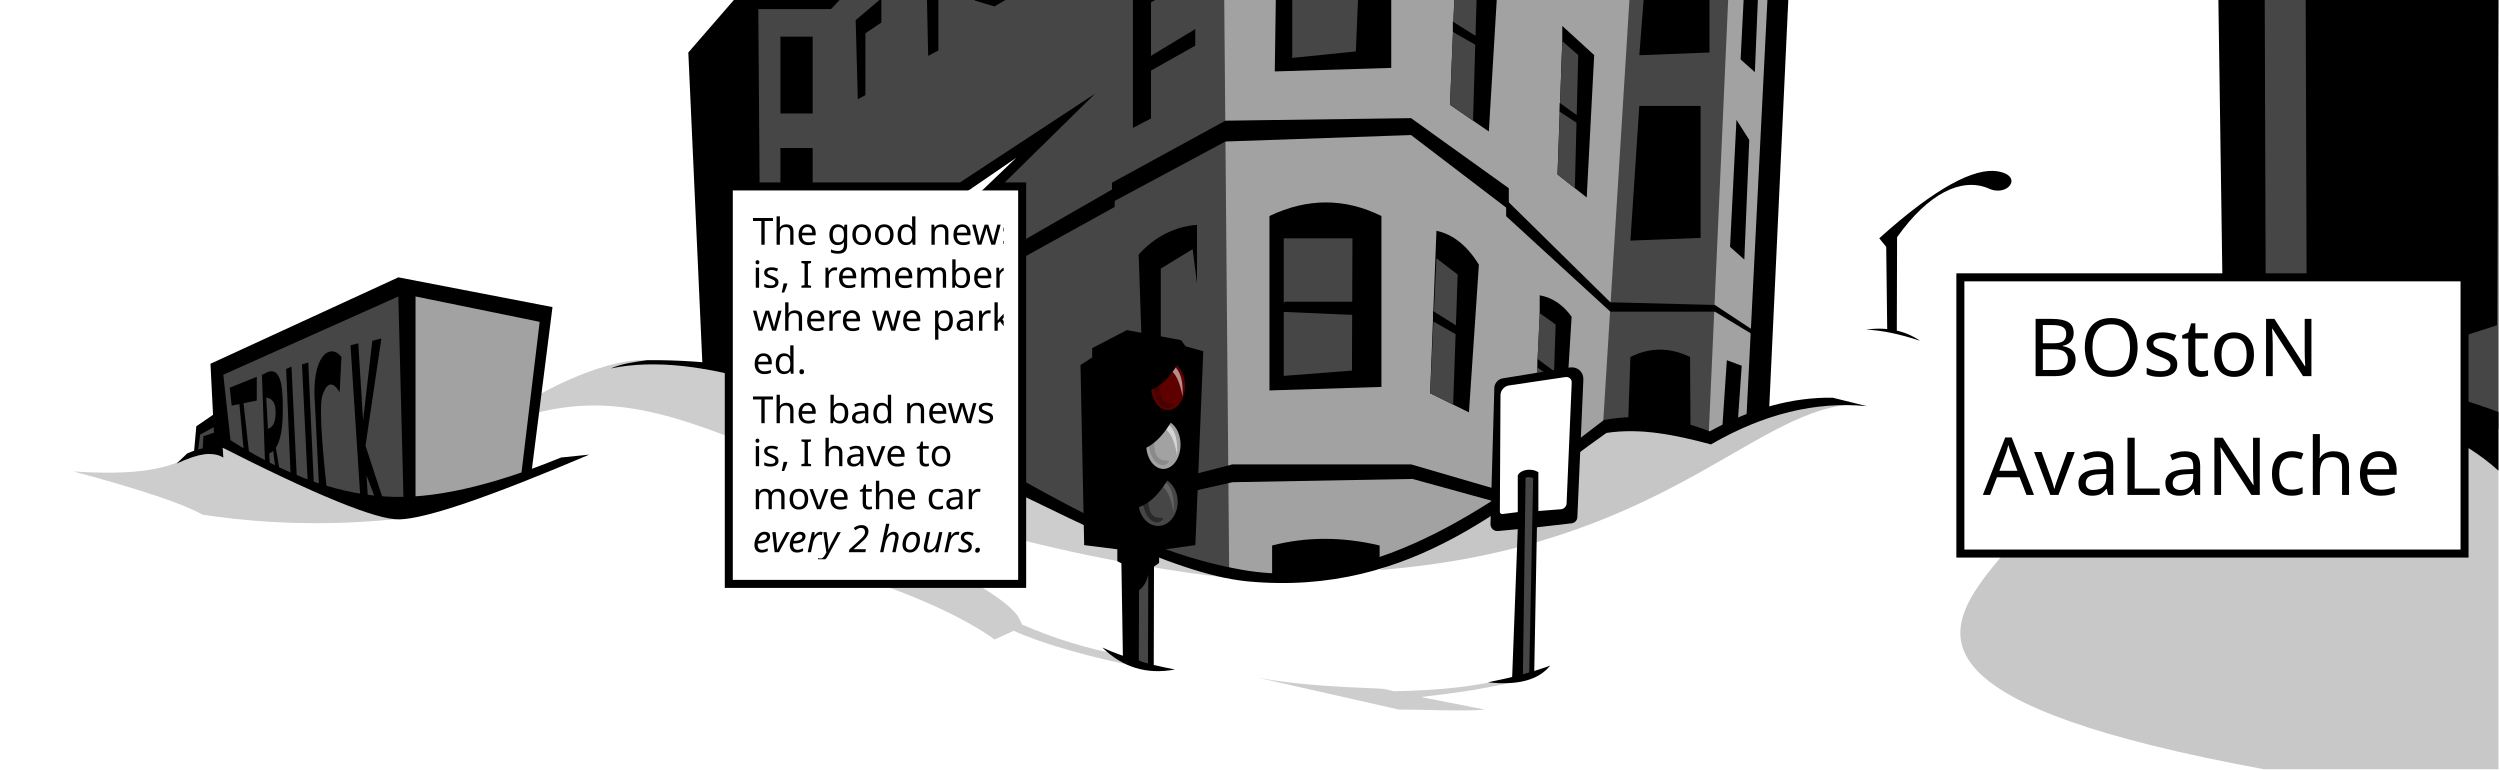
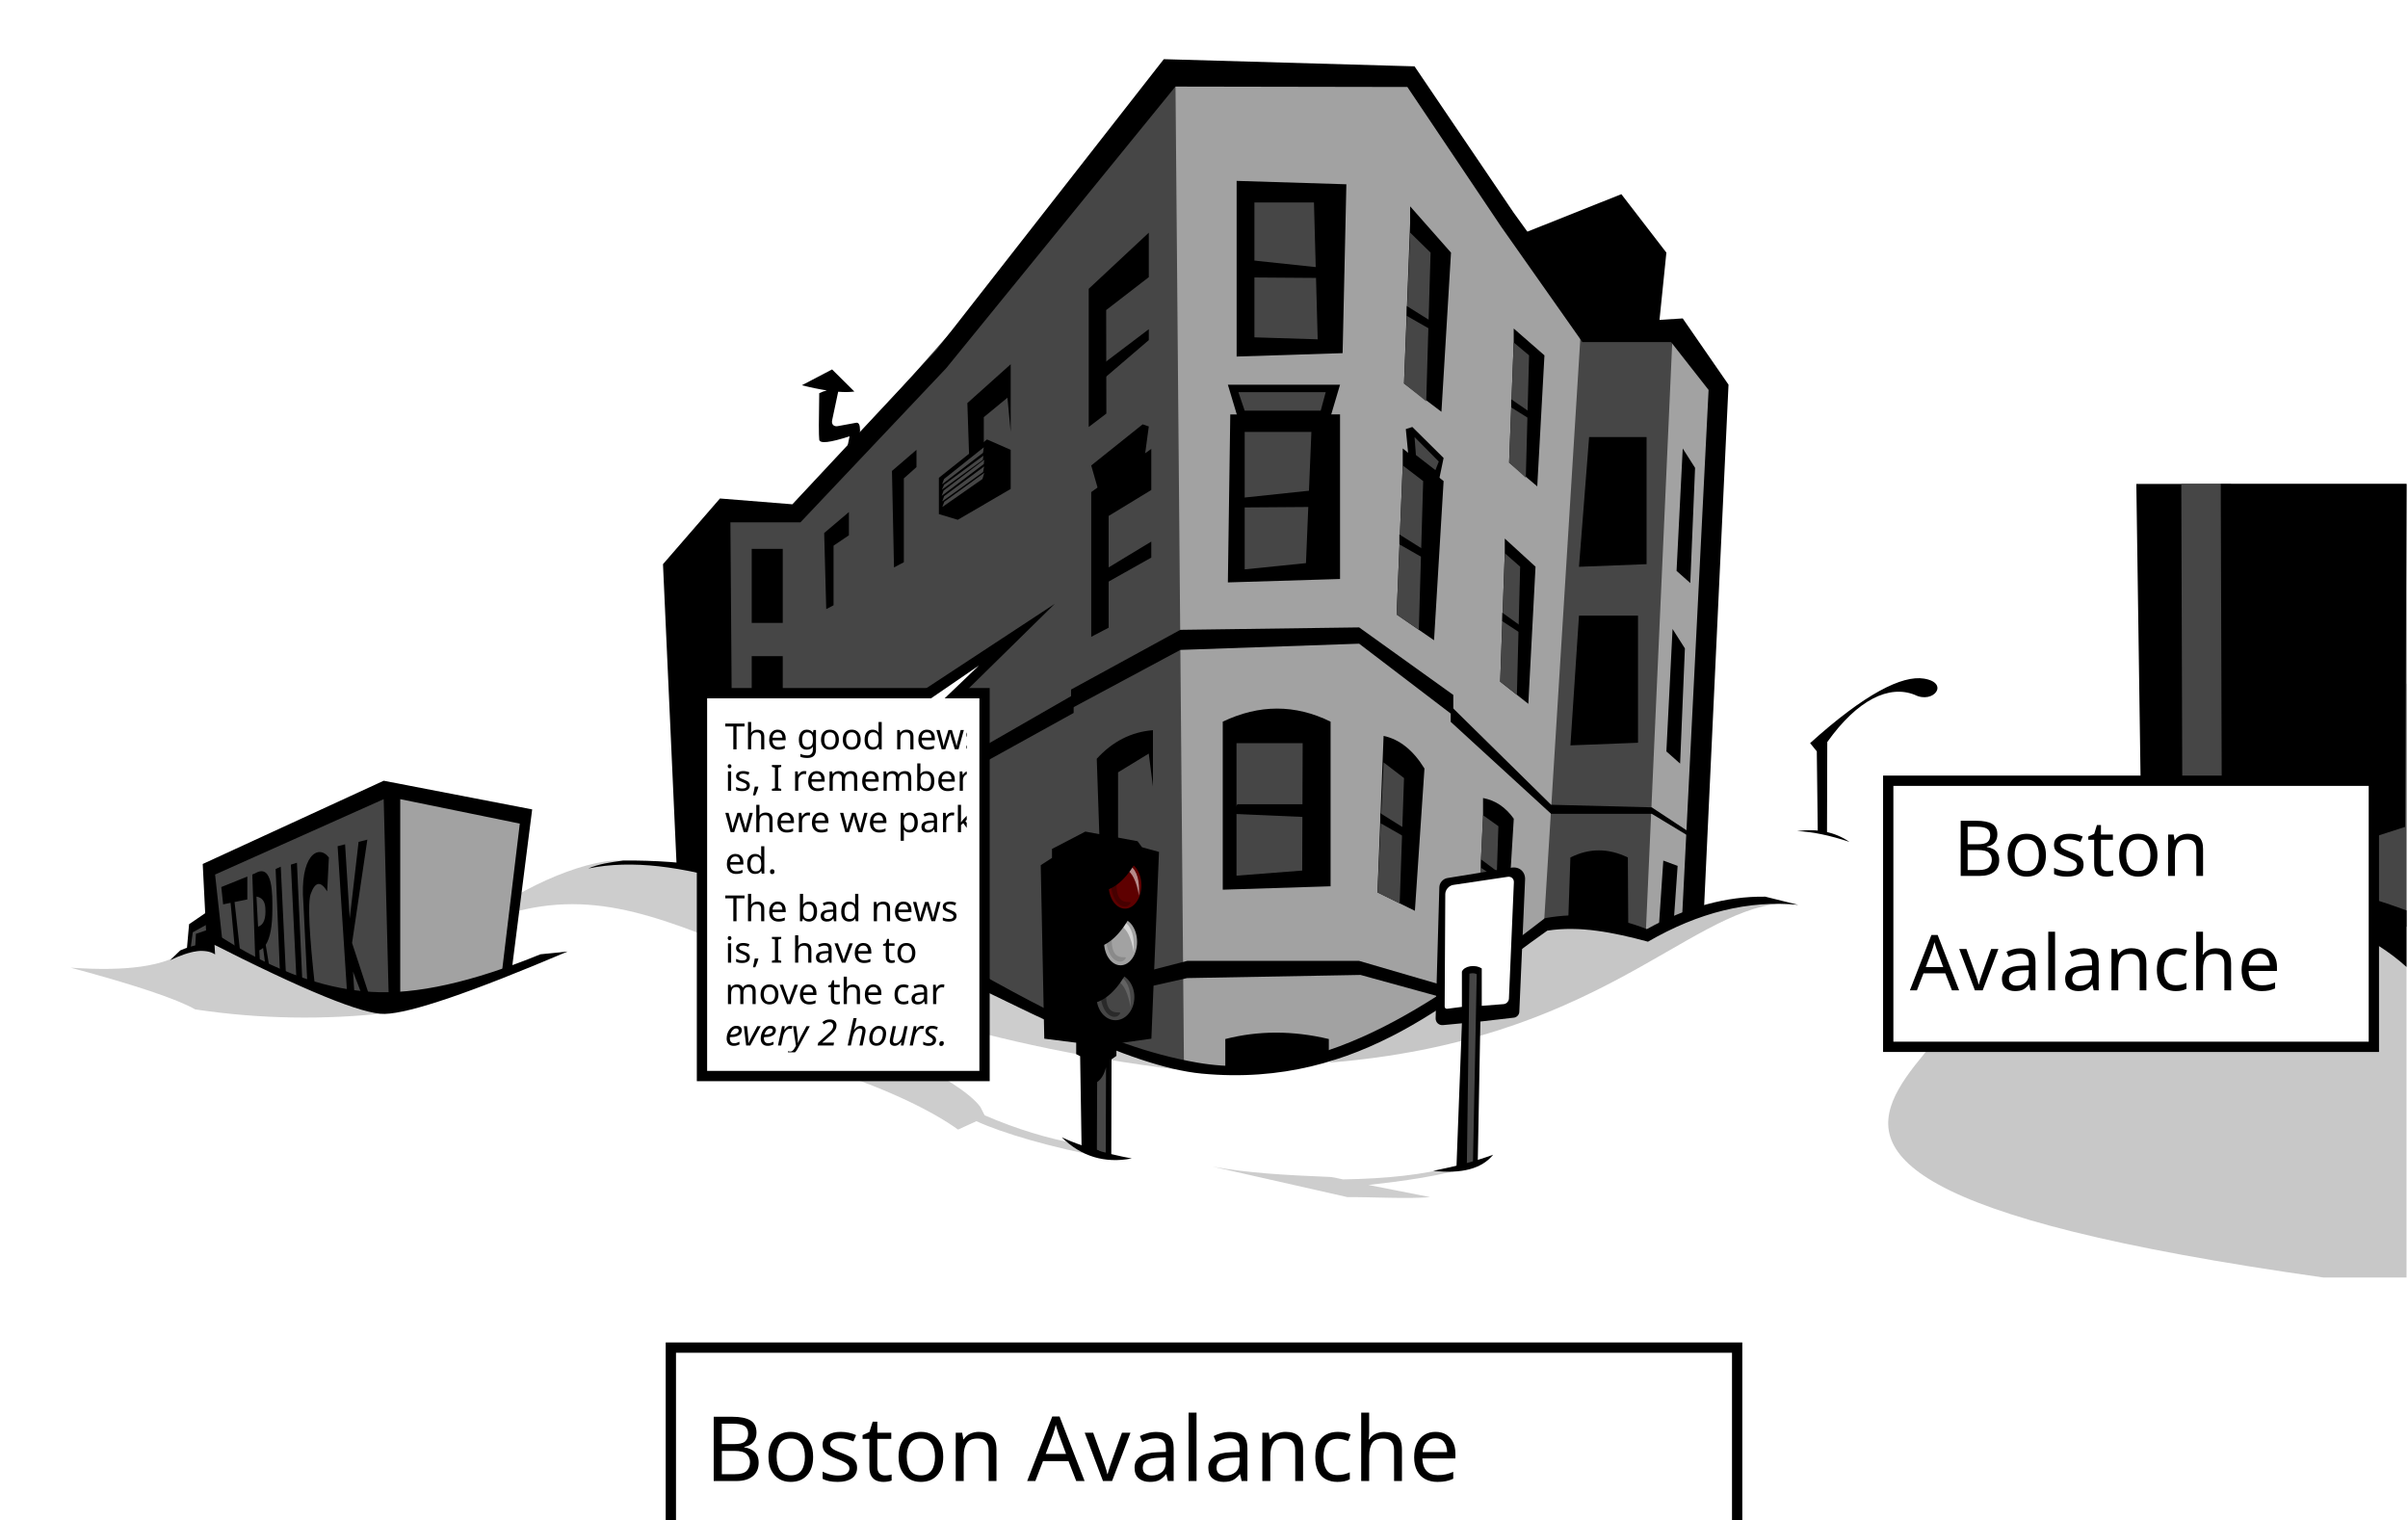
- <svg xmlns="http://www.w3.org/2000/svg" style="isolation:isolate" viewBox="0 199.629 936 288" width="936pt" height="288pt">
+ <svg xmlns="http://www.w3.org/2000/svg" viewBox="0 0 936 590.629">
  <defs>
-     <clipPath id="_clipPath_sOsdyffXplhE5Dqd3MpNlhDlNbhff8yx">
-       <rect x="0" y="199.629" width="936" height="288" />
-     </clipPath>
-   </defs>
-   <g clip-path="url(#_clipPath_sOsdyffXplhE5Dqd3MpNlhDlNbhff8yx)">
-     <clipPath id="_clipPath_Q1CnNmHDoM7qjzz5T63nXueujey9Lrgm">
-       <rect x="0" y="199.629" width="936" height="288" transform="matrix(1,0,0,1,0,0)" fill="rgb(255,255,255)" />
-     </clipPath>
-     <g clip-path="url(#_clipPath_Q1CnNmHDoM7qjzz5T63nXueujey9Lrgm)">
+     <g id="ikon">
      <g>
        <path d=" M 307.999 199.032 L 281.92 201.54 L 461.195 414.613 Q 478.577 416.325 485.814 415.978 C 519.67 413.163 543.963 403.659 601.434 359.24 L 640.58 362.14 L 658.879 355.872 L 665.687 151.56 L 650.129 130.197 L 619.619 130.197 L 586.601 87.037 L 549.843 31.651 L 456.89 30.639 L 307.999 199.032 Z " fill="rgb(162,162,162)" />
        <path d=" M 614.37 130.197 L 650.129 130.197 L 639.752 362.14 L 600.141 359.24 L 614.37 130.197 Z " fill="rgb(70,70,70)" />
        <path d=" M 610.422 333.294 L 609.567 358.193 L 632.917 360.69 L 632.756 333.294 C 625.153 329.601 617.718 329.611 610.422 333.294 Z " fill="rgb(0,0,0)" />
        <g opacity="0.54">
          <path d=" M 459.373 415.978 C 287.758 394.964 258.618 328.058 184.375 359.888 C 198.114 346.764 226.419 334.065 240.772 334.495 C 305.772 333.628 376.888 381.634 459.373 415.978 Z " fill="rgb(162,162,162)" />
        </g>
        <g opacity="0.54">
          <path d=" M 151.425 393.642 Q 113.375 397.961 75.875 392.336 C 68.651 388.25 52.536 382.857 27.5 376.126 C 50.375 377.711 63.166 375.219 70.651 370.638 L 81.975 369.232 L 81.975 364.898 C 107.322 379.317 130.482 388.908 151.425 393.642 Z " fill="rgb(162,162,162)" />
        </g>
        <g opacity="0.61">
          <path d=" M 601.434 359.888 L 640.58 363.343 C 659.751 353.734 681.886 349.261 692.224 351.1 C 654.93 354.686 620.529 404.805 516.525 413.032 C 535.994 404.245 564.307 386.54 601.434 359.888 Z " fill="rgb(162,162,162)" />
        </g>
        <path d=" M 744.113 352.58 C 844.818 395.794 574.15 450.052 903.123 496.554 L 935.425 496.554 L 935.425 265.703 L 860.804 341.498 Q 785.61 330.901 744.113 352.58 Z " fill="rgb(200,200,200)" />
        <path d=" M 307.999 199.032 L 281.92 201.54 L 281.92 338.554 L 265.558 337.673 C 326.777 345.929 397.061 396.033 460.209 414.613 L 456.89 29.894 L 307.999 199.032 Z " fill="rgb(70,70,70)" />
        <path d=" M 654.924 357.23 L 662.232 355.872 L 671.883 149.511 L 654.084 123.762 L 619.619 125.956 L 588.329 82.608 L 549.843 25.789 L 452.373 23 L 363.972 136.07 L 307.999 196.011 L 279.849 193.755 L 257.705 219.284 L 263.06 337.673 L 267.904 337.673 L 284.906 338.141 L 283.906 203.029 L 311.132 203.029 L 367.782 143.124 L 456.89 33.651 L 547.049 33.807 L 583.56 88.18 L 615.085 132.971 L 649.553 132.971 L 664.136 151.56 L 653.805 357.23 L 654.924 357.23 Z " fill="rgb(0,0,0)" />
        <path d=" M 710.164 324.248 L 706.575 323.236 L 706.197 292.04 L 703.595 288.842 C 724.888 269.617 739.4 262.374 747.876 263.768 C 757.935 265.422 751.602 273.756 744.306 270.084 C 734.351 266.06 722.026 271.903 710.268 288.422 L 710.164 324.248 Z " fill="rgb(0,0,0)" />
        <path d=" M 698.519 323.039 Q 707.281 323.36 718.887 327.23 Q 710.413 321.421 698.519 323.039 Z " fill="rgb(0,0,0)" />
        <path d=" M 595.155 103.283 L 590.815 91.189 L 630.227 75.468 L 647.73 98.192 L 644.685 127.956 L 617.696 127.708 L 595.155 103.283 Z " fill="rgb(0,0,0)" />
        <path d=" M 321.381 151.749 Q 317.045 151.089 311.692 149.743 L 323.435 143.592 L 332.103 152.188 Q 329.418 152.54 325.804 152.265 L 323.45 163.375 C 323.125 164.912 324.113 165.921 325.657 165.626 Q 329.004 164.987 332.782 164.323 Q 335.81 163.79 332.782 176.992 L 328.367 178.694 L 330.227 169.582 Q 318.735 173.327 318.44 170.885 Q 318.146 168.444 318.44 152.835 C 319.456 152.336 320.437 151.974 321.381 151.749 Z " fill-rule="evenodd" fill="rgb(0,0,0)" />
        <path d=" M 830.398 188.086 L 832.604 341.261 L 851.496 342.053 L 867.191 188.086 L 830.398 188.086 Z " fill="rgb(0,0,0)" />
        <path d=" M 516.525 403.856 C 502.563 400.54 489.159 400.55 476.281 403.856 L 476.281 415.978 C 489.072 417.5 502.496 414.663 516.525 411.167 L 516.525 403.856 Z " fill="rgb(0,0,0)" />
        <path d=" M 461.451 380.166 L 528.839 378.944 L 566.884 389.419 L 567.433 384.898 L 528.304 373.489 L 461.451 373.489 L 416.326 385.133 L 416.326 390.313 L 461.451 380.166 Z " fill="rgb(0,0,0)" />
        <path d=" M 416.326 268.016 L 458.804 244.808 L 528.304 243.863 L 564.9 270.106 L 564.9 278.113 L 528.304 250.192 L 458.804 252.61 L 416.326 275.396 L 416.326 268.016 Z " fill="rgb(0,0,0)" />
        <path d=" M 382.696 289.912 L 417.326 270.014 L 417.326 277.113 L 383.271 295.95 L 382.696 289.912 Z " fill="rgb(0,0,0)" />
        <path d=" M 602.921 312.803 L 642.039 313.802 L 655.587 322.744 L 655.587 324.505 L 642.039 316.319 L 602.921 316.319 L 563.9 280.576 L 563.9 274.396 L 602.921 312.803 Z " fill="rgb(0,0,0)" />
        <path d=" M 475.289 280.498 L 475.289 345.809 L 517.206 344.486 L 517.206 280.498 C 503.447 273.721 489.484 273.731 475.289 280.498 Z " fill="rgb(0,0,0)" />
        <path d=" M 617.696 169.874 L 613.758 220.305 L 640.031 219.284 L 640.031 169.874 L 617.696 169.874 Z " fill="rgb(0,0,0)" />
        <path d=" M 654.084 174.306 L 658.879 181.843 L 657.023 226.629 L 651.686 221.888 L 654.084 174.306 Z " fill="rgb(0,0,0)" />
        <path d=" M 650.129 244.479 L 654.924 252.016 L 653.068 296.803 L 647.73 292.062 L 650.129 244.479 Z " fill="rgb(0,0,0)" />
        <path d=" M 644.685 362.008 L 646.532 334.497 L 652.103 336.554 L 650.471 359.888 L 644.685 362.008 L 644.685 362.008 Z " fill="rgb(0,0,0)" />
        <path d=" M 613.758 239.283 L 610.432 289.714 L 636.705 288.692 L 636.705 239.283 L 613.758 239.283 Z " fill="rgb(0,0,0)" />
        <path d=" M 478.216 161.098 L 477.278 226.371 L 520.878 225.047 L 520.878 161.059 L 478.216 161.098 Z " fill="rgb(0,0,0)" />
        <path d=" M 481.379 163.205 L 477.278 149.54 L 520.878 149.54 L 516.824 163.205 L 481.379 163.205 Z " fill="rgb(0,0,0)" />
        <path d=" M 444.795 178.733 L 446.543 165.756 L 444.142 164.938 L 424.161 180.921 L 427.13 191.268 L 444.795 178.733 Z " fill="rgb(0,0,0)" />
        <path d=" M 547.452 177.13 L 546.444 166.782 L 548.974 165.96 L 561.138 178.013 L 559.265 186.99 L 547.452 177.13 Z " fill="rgb(0,0,0)" />
        <path d=" M 483.814 167.887 L 509.743 167.887 L 507.634 218.883 L 483.814 221.305 L 483.814 167.887 Z " fill="rgb(70,70,70)" />
        <path d=" M 483.814 159.626 L 481.379 152.43 L 515.315 152.43 L 513.359 159.626 L 483.814 159.626 Z " fill="rgb(70,70,70)" />
        <path d=" M 550.371 176.86 L 549.843 169.874 L 559.265 179.391 L 557.955 182.739 L 550.371 176.86 Z " fill="rgb(70,70,70)" />
        <path d=" M 480.684 70.307 L 480.684 138.584 L 521.878 137.261 L 523.338 71.628 L 480.684 70.307 Z " fill="rgb(0,0,0)" />
        <path d=" M 292.191 213.344 L 292.191 242.117 L 304.256 242.117 L 304.256 213.344 L 292.191 213.344 Z " fill="rgb(0,0,0)" />
        <path d=" M 292.191 255.044 L 292.191 283.816 L 304.256 283.816 L 304.256 255.044 L 292.191 255.044 Z " fill="rgb(0,0,0)" />
        <path d=" M 292.191 295.047 L 292.191 323.819 L 304.256 323.819 L 304.256 295.047 L 292.191 295.047 Z " fill="rgb(0,0,0)" />
        <path d=" M 242.177 334.495 C 342.342 333.327 388.331 399.614 465.431 413.032 C 516.141 421.857 563.155 385.556 600.488 356.889 Q 620.117 353.288 640.146 361.126 Q 663.488 348.222 686.173 348.527 L 698.988 351.703 Q 670.155 348.889 640.576 366.018 C 626.935 362.336 613.917 359.8 601.434 361.726 C 566.914 385.953 529.498 423.175 467.148 417.299 C 409.962 411.91 296.532 323.447 228.671 337.573 C 232.693 335.802 237.303 335.164 242.177 334.495 Z " fill="rgb(0,0,0)" />
        <path d=" M 424.161 191.268 L 447.507 174.465 L 447.507 190.445 L 430.939 200.54 L 430.939 243.972 L 424.161 247.53 L 424.161 191.268 Z " fill="rgb(0,0,0)" />
        <path d=" M 427.832 222.418 L 447.507 210.501 L 447.507 216.725 L 427.832 227.79 L 427.832 222.418 Z " fill="rgb(0,0,0)" />
        <path d=" M 423.197 112.243 L 446.543 90.44 L 446.543 107.725 L 429.975 120.515 L 430.045 160.744 L 423.197 165.96 L 423.197 112.243 Z " fill="rgb(0,0,0)" />
        <path d=" M 427.832 142.124 L 446.543 127.956 L 446.543 132.197 L 427.832 148.218 L 427.832 142.124 Z " fill="rgb(0,0,0)" />
        <path d=" M 426.315 294.924 C 432.464 288.175 439.754 284.483 448.155 283.816 L 448.155 305.714 L 446.523 292.908 L 434.599 300.195 L 434.599 345.684 L 428.135 348.393 L 426.315 294.924 Z " fill="rgb(0,0,0)" />
        <path d=" M 346.71 183.046 L 356.242 174.843 L 356.242 181.558 L 351.325 185.94 L 351.325 218.536 L 347.504 220.537 L 346.71 183.046 Z " fill="rgb(0,0,0)" />
        <path d=" M 320.361 207.174 L 329.973 199.029 L 329.973 208.059 L 324.007 212.091 L 324.007 235.257 L 321.162 236.756 L 320.361 207.174 Z " fill="rgb(0,0,0)" />
        <path d=" M 482.256 193.548 L 479.684 197.268 L 515.315 197.011 L 515.315 190.044 L 482.256 193.548 Z " fill="rgb(0,0,0)" />
        <g>
          <path d=" M 83.409 367.593 L 84.843 353.831 L 80.262 354.596 L 73.5 359.223 L 72.589 369.417 L 83.409 367.593 Z " fill="rgb(0,0,0)" />
          <path d=" M 73.953 369.736 L 74.934 362.365 L 80.606 359.223 L 81.19 368.405 L 73.953 369.736 Z " fill="rgb(70,70,70)" />
          <path d=" M 70.076 369.408 L 66.096 373.22 C 74.17 369.348 80.026 368.616 83.605 370.964 L 83.409 367.593 C 79.865 366.468 75.431 367.083 70.076 369.408 Z " fill="rgb(0,0,0)" />
          <path d=" M 76.155 362.952 L 75.806 369.417 L 81.86 368.575 L 81.234 361.241 L 76.155 362.952 Z " fill="rgb(0,0,0)" />
          <path d=" M 80.16 362.923 L 78.8 335.818 L 149.142 303.463 L 206.858 314.603 L 198.926 376.959 L 153.014 388.713 L 80.16 362.923 Z " fill="rgb(0,0,0)" />
          <path d=" M 86.536 366.644 L 83.605 339.92 L 149.142 310.622 L 151.107 387.923 C 134.005 387.455 112.487 380.368 86.536 366.644 Z " fill="rgb(70,70,70)" />
          <path d=" M 195.044 378.301 L 202.049 320.127 L 155.575 310.622 L 155.575 388.608 L 195.044 378.301 Z " fill="rgb(162,162,162)" />
          <path d=" M 91.173 350.606 L 96.136 349.595 L 96.136 340.698 L 86.015 344.783 L 86.015 344.783 L 86.015 344.783 L 86.015 344.783 L 86.015 344.783 L 86.015 344.783 L 86.015 344.783 L 86.015 344.783 L 86.733 351.511 L 89.629 350.921 L 91.29 368.759 L 93.321 369.754 L 93.321 369.754 L 91.173 350.606 Z  M 100.31 360.197 L 99.691 348.491 Q 102.835 349.009 103.125 352.696 Q 103.632 359.146 100.31 360.197 L 100.31 360.197 L 100.31 360.197 L 100.31 360.197 L 100.31 360.197 L 100.31 360.197 Z  M 137.228 377.664 L 137.919 388.713 L 135.089 388.713 L 131.233 328.906 L 134.134 328.175 L 135.936 356.992 L 139.388 327.223 L 142.79 326.355 L 136.846 366.511 L 144.114 388.713 L 141.086 387.755 L 137.228 377.664 L 137.228 377.664 L 137.228 377.664 L 137.228 377.664 L 137.228 377.664 L 137.228 377.664 L 137.228 377.664 L 137.228 377.664 Z  M 122.508 384.056 C 120.147 362.954 119.577 350.767 120.784 347.428 C 122.513 342.649 124.647 342.331 127.175 346.463 L 127.833 333.274 C 123.626 327.849 116.42 332.697 117.923 351.011 L 119.476 382.539 L 122.508 384.056 L 122.508 384.056 L 122.508 384.056 L 122.508 384.056 L 122.508 384.056 L 122.508 384.056 Z  M 111.133 378.482 L 109.13 336.861 L 107.135 337.789 L 108.787 377.333 L 111.133 378.482 L 111.133 378.482 L 111.133 378.482 L 111.133 378.482 Z  M 117.528 381.616 L 115.422 335.334 L 113.064 336.076 L 115.22 380.485 L 117.528 381.616 L 117.528 381.616 L 117.528 381.616 Z  M 103.291 367.241 Q 105.892 363.314 105.87 353.171 C 105.86 348.4 106.25 335.299 99.197 339.43 L 99.197 339.437 L 98.065 339.92 L 99.213 372.641 L 101.014 373.524 L 101.014 373.524 L 101.014 373.524 L 100.795 369.385 L 100.795 369.385 L 100.795 369.385 Q 101.594 369.069 102.267 368.455 L 103.064 374.528 L 104.606 375.284 L 104.606 375.284 L 103.291 367.241 L 103.291 367.241 L 103.291 367.241 L 103.291 367.241 Z " fill-rule="evenodd" fill="rgb(0,0,0)" />
          <path d=" M 80.971 366.046 C 118.248 385.012 141.041 394.316 149.553 394.091 Q 164.521 393.697 220.618 369.842 L 210.067 370.92 Q 170.296 387.164 144.507 385.537 C 129.829 384.611 109.336 380.112 80.971 360.984 L 80.971 366.046 L 80.971 366.046 Z " fill="rgb(0,0,0)" />
        </g>
        <g>
          <g opacity="0.54">
            <path d=" M 419.326 444.699 C 407.342 442.584 395.163 438.868 382.728 433.492 L 381.077 430.265 C 377.168 424.91 366.287 418.047 350.293 410.124 L 328.849 403.762 L 323.29 416.238 C 346.62 423.982 363.001 432.279 372.403 439.052 L 379.551 435.787 C 389.214 440.272 408.392 446.074 431.477 450.286 L 419.326 444.699 Z " fill="rgb(162,162,162)" />
          </g>
          <path d=" M 408.916 333.454 L 408.916 329.973 L 421.874 323.223 L 442.182 326.973 L 443.902 329.306 L 450.507 331.13 L 447.545 403.721 L 427.74 406.48 L 405.916 403.721 L 404.539 336.284 L 408.916 333.454 Z " fill="rgb(0,0,0)" />
          <path d=" M 431.961 449.398 L 432.056 411.746 L 433.963 410.398 L 433.963 399.481 L 418.323 403.262 L 418.323 409.734 L 419.851 410.52 L 420.434 446.829 L 431.961 449.398 L 431.961 449.398 Z " fill="rgb(0,0,0)" />
          <path d=" M 429.915 414.852 Q 428.852 418.958 426.466 420.589 L 426.358 446.829 L 429.806 448.813 L 429.915 414.852 Z " fill="rgb(70,70,70)" />
          <path d=" M 412.694 442.055 Q 424.117 447.327 439.933 450.286 Q 424.117 453.258 412.694 442.055 Z " fill="rgb(0,0,0)" />
          <g>
            <ellipse vector-effect="non-scaling-stroke" cx="435.568" cy="366.112" rx="6.425" ry="9.086" fill="rgb(162,162,162)" />
            <ellipse vector-effect="non-scaling-stroke" cx="437.303" cy="344.096" rx="6.369" ry="9.086" fill="rgb(94,0,0)" />
            <ellipse vector-effect="non-scaling-stroke" cx="433.587" cy="387.524" rx="7.348" ry="9.021" fill="rgb(70,70,70)" />
            <g opacity="0.26">
              <path d=" M 431.744 343.213 C 432.31 352.346 437.771 353.879 439.395 351.103 C 440.39 349.404 433.567 353.627 434.009 342.866 L 431.744 343.213 Z " fill="rgb(0,0,0)" />
            </g>
            <g opacity="0.26">
              <path d=" M 429.87 364.661 C 430.436 373.795 435.896 375.327 437.521 372.551 C 438.516 370.852 431.692 375.075 432.135 364.314 L 429.87 364.661 Z " fill="rgb(70,70,70)" />
            </g>
            <g opacity="0.4">
              <path d=" M 427.683 386.11 C 428.25 395.243 433.71 396.775 435.335 393.999 C 436.329 392.3 429.506 396.523 429.948 385.762 L 427.683 386.11 Z " fill="rgb(0,0,0)" />
            </g>
            <g opacity="0.55">
              <path d=" M 437.651 337.82 Q 441.315 339.748 442.726 348.147 Q 443.234 339.334 439.395 336.58 L 437.651 337.82 Z " fill="rgb(255,255,255)" />
            </g>
            <g opacity="0.55">
              <path d=" M 435.62 359.77 Q 439.284 361.698 440.695 370.098 Q 441.203 361.285 437.364 358.53 L 435.62 359.77 Z " fill="rgb(255,255,255)" />
            </g>
            <g opacity="0.16">
              <path d=" M 434.36 381.218 Q 438.024 383.146 439.435 391.546 Q 439.943 382.733 436.105 379.979 L 434.36 381.218 Z " fill="rgb(255,255,255)" />
            </g>
            <path d=" M 442.726 332.881 Q 436.516 344.695 428.799 346.316 L 427.506 334.966 L 442.726 332.881 Z " fill="rgb(0,0,0)" />
            <path d=" M 440.029 354.898 Q 433.819 366.711 426.103 368.332 L 424.81 356.982 L 440.029 354.898 Z " fill="rgb(0,0,0)" />
            <path d=" M 438.762 376.524 Q 432.552 388.337 424.836 389.958 L 423.542 378.608 L 438.762 376.524 Z " fill="rgb(0,0,0)" />
          </g>
        </g>
        <path d=" M 847.879 188.086 L 848.38 342.108 L 935.425 360.243 L 935.425 188.086 L 847.879 188.086 Z " fill="rgb(70,70,70)" />
        <path d=" M 794.764 338.594 Q 875.004 331.391 935.425 353.881 L 935.425 375.854 Q 897.34 341.207 782.74 340.175 L 794.764 338.594 Z " fill="rgb(0,0,0)" />
        <path d=" M 863.216 188.086 L 863.719 344.327 L 934.865 321.408 L 935.425 188.086 L 863.216 188.086 Z " fill="rgb(0,0,0)" />
        <path d=" M 487.596 78.7 L 510.743 78.7 L 512.193 131.889 L 487.596 131.118 L 487.596 78.7 Z " fill="rgb(70,70,70)" />
        <path d=" M 480.635 288.864 L 506.355 288.864 L 506.173 338.377 L 480.635 340.356 L 480.635 288.864 Z " fill="rgb(70,70,70)" />
        <path d=" M 516.525 104.361 L 519.097 108.081 L 483.466 107.823 L 483.466 100.856 L 516.525 104.361 Z " fill="rgb(0,0,0)" />
        <path d=" M 481.004 312.599 L 478.432 316.319 L 511.634 317.757 L 512.607 312.599 L 481.004 312.599 Z " fill="rgb(0,0,0)" />
        <path d=" M 537.807 286.032 C 544.006 287.355 549.312 291.594 553.697 298.717 L 549.978 354.015 L 535.434 346.866 L 537.807 286.032 Z " fill="rgb(0,0,0)" />
        <path d=" M 537.807 296.336 L 535.434 346.866 L 544.062 351.156 L 545.752 302.422 L 537.807 296.336 Z " fill="rgb(70,70,70)" />
        <path d=" M 536.508 316.061 L 546.809 322.508 L 546.809 325.784 L 536.508 319.898 L 536.508 316.061 Z " fill="rgb(0,0,0)" />
        <path d=" M 545.248 174.306 L 561.138 186.99 L 557.419 248.858 L 542.875 238.854 L 545.248 180.905 L 545.248 174.306 Z " fill="rgb(0,0,0)" />
        <path d=" M 545.248 180.905 L 542.875 238.854 L 551.503 244.801 L 553.193 186.99 L 545.248 180.905 Z " fill="rgb(70,70,70)" />
        <path d=" M 543.949 207.741 L 554.25 214.188 L 554.25 217.464 L 543.949 211.577 L 543.949 207.741 Z " fill="rgb(0,0,0)" />
        <path d=" M 548.125 80.201 L 564.015 98.192 L 560.296 160.059 L 545.752 149.055 L 548.125 86.801 L 548.125 80.201 Z " fill="rgb(0,0,0)" />
        <path d=" M 548.125 90.404 L 545.752 149.055 L 554.38 156.003 L 556.07 98.192 L 548.125 90.404 Z " fill="rgb(70,70,70)" />
        <path d=" M 546.826 118.942 L 557.127 125.389 L 557.127 128.665 L 546.826 122.778 L 546.826 118.942 Z " fill="rgb(0,0,0)" />
        <path d=" M 588.386 127.684 L 600.335 138.124 L 597.538 189.044 L 586.601 179.81 L 588.386 133.115 L 588.386 127.684 Z " fill="rgb(0,0,0)" />
        <path d=" M 588.386 133.115 L 586.601 179.81 L 593.089 185.705 L 594.36 138.124 L 588.386 133.115 Z " fill="rgb(70,70,70)" />
        <path d=" M 587.409 155.202 L 595.155 160.508 L 595.155 163.205 L 587.409 158.36 L 587.409 155.202 Z " fill="rgb(0,0,0)" />
        <g>
          <path d=" M 584.915 209.332 L 596.864 220.261 L 594.068 273.568 L 583.13 264.948 L 584.915 215.018 L 584.915 209.332 Z " fill="rgb(0,0,0)" />
          <path d=" M 584.915 215.018 L 583.13 264.948 L 589.619 270.073 L 590.89 220.261 L 584.915 215.018 Z " fill="rgb(70,70,70)" />
          <path d=" M 583.938 238.14 L 591.685 243.695 L 591.685 246.518 L 583.938 241.446 L 583.938 238.14 Z " fill="rgb(0,0,0)" />
        </g>
        <g>
          <path d=" M 576.464 310.18 C 581.266 311.08 585.259 313.772 588.413 318.226 L 585.501 365.856 L 574.564 357.366 L 576.464 317.781 L 576.464 310.18 Z " fill="rgb(0,0,0)" />
          <path d=" M 576.464 316.874 L 574.564 357.366 L 581.052 362.413 L 582.438 321.132 L 576.464 316.874 Z " fill="rgb(70,70,70)" />
          <path d=" M 575.765 334.093 L 583.118 339.564 L 583.118 342.344 L 575.765 337.349 L 575.765 334.093 Z " fill="rgb(0,0,0)" />
        </g>
        <g>
          <g opacity="0.54">
            <path d=" M 566.14 453.14 C 553.253 456.705 538.665 458.133 521.998 458.422 Q 518.285 457.518 516.818 457.457 C 499.69 456.752 485.254 455.979 471.289 453.434 L 523.761 465.306 C 533.267 465.222 547.164 466.061 555.923 465.306 L 531.949 460.585 C 544.244 459.163 560.825 457.18 574.419 452.604 L 566.14 453.14 Z " fill="rgb(162,162,162)" />
          </g>
          <path d=" M 574.419 451.286 L 575.427 397.054 L 588.491 395.543 C 589.587 395.416 590.516 394.418 590.564 393.315 L 592.796 342.099 C 593.045 338.984 590.733 336.8 587.638 337.224 L 562.686 341.271 C 560.966 341.506 559.53 343.106 559.481 344.841 L 558.036 395.731 C 557.989 397.386 559.289 398.602 560.937 398.443 L 568.25 397.742 L 566.14 453.434 L 574.419 451.286 L 574.419 451.286 Z " fill="rgb(0,0,0)" />
          <path d=" M 568.25 391.362 L 568.25 377.668 C 569.11 375.48 573.328 374.695 575.964 376.439 L 575.964 390.952 L 584.45 390.289 C 585.551 390.203 586.482 389.238 586.529 388.135 L 588.452 342.948 C 588.511 341.561 587.444 340.6 586.07 340.805 L 564.914 343.952 C 563.197 344.208 561.795 345.824 561.786 347.56 L 561.549 391.223 C 561.546 391.775 561.988 392.166 562.536 392.096 L 568.25 391.362 Z " fill="rgb(255,255,255)" />
          <path d=" M 572.542 452.215 L 574.013 378.668 C 573.318 378.249 572.377 378.179 571.17 378.437 L 570.157 453.408 L 572.921 452.132 L 572.542 452.215 Z " fill="rgb(70,70,70)" />
          <path d=" M 580.387 448.833 Q 570.442 452.481 557.079 455.084 Q 573.834 456.944 580.387 448.833 Z " fill="rgb(0,0,0)" />
        </g>
        <rect x="272.861" y="269.43" width="109.835" height="148.808" transform="matrix(1,0,0,1,0,0)" fill="rgb(255,255,255)" vector-effect="non-scaling-stroke" stroke-width="4" stroke="rgb(0,0,0)" stroke-linejoin="miter" stroke-linecap="square" stroke-miterlimit="2" />
        <rect x="733.961" y="303.463" width="188.768" height="103.42" transform="matrix(1,0,0,1,0,0)" fill="rgb(255,255,255)" vector-effect="non-scaling-stroke" stroke-width="4" stroke="rgb(0,0,0)" stroke-linejoin="miter" stroke-linecap="square" stroke-miterlimit="2" />
        <rect x="260.763" y="523.796" width="414.475" height="78.258" transform="matrix(1,0,0,1,0,0)" fill="rgb(255,255,255)" vector-effect="non-scaling-stroke" stroke-width="4" stroke="rgb(0,0,0)" stroke-linejoin="miter" stroke-linecap="square" stroke-miterlimit="2" />
-         <g clip-path="url(#_clipPath_WffAOH0ThO32mkkNMjTUmIBrdeA0FTUw)">
-           <text transform="matrix(1,0,0,1,274.033,575.655)" style="font-family:'Cinzel Decorative';font-weight:400;font-size:35px;font-style:normal;word-spacing:10;fill:#000000;stroke:none;">BOsToN AvalAnCHE</text>
+         <g clip-path="url(#_clipPath_HxTftIvThw6QNILwOR7l7jPrysEkEysx)">
+           <text transform="matrix(1,0,0,1,274.033,575.655)" style="font-family:'Cinzel Decorative';font-weight:400;font-size:35px;font-style:normal;word-spacing:10;fill:#000000;stroke:none;">Boston Avalanche
+   
+   </text>
        </g>
        <defs>
-           <clipPath id="_clipPath_WffAOH0ThO32mkkNMjTUmIBrdeA0FTUw">
+           <clipPath id="_clipPath_HxTftIvThw6QNILwOR7l7jPrysEkEysx">
            <rect x="0" y="0" width="407.982" height="42.859" transform="matrix(1,0,0,1,264.009,541.495)" />
          </clipPath>
        </defs>
-         <g clip-path="url(#_clipPath_c1t9yW752ea6zP8dtt44ZbWn6ZqLtLcO)">
-           <text transform="matrix(1,0,0,1,759.224,340.447)" style="font-family:'Cinzel Decorative';font-weight:400;font-size:30px;font-style:normal;fill:#000000;stroke:none;">BOstoN</text>
-           <text transform="matrix(1,0,0,1,742.379,384.931)" style="font-family:'Cinzel Decorative';font-weight:400;font-size:30px;font-style:normal;fill:#000000;stroke:none;">AvaLaNche</text>
+         <g clip-path="url(#_clipPath_zdwIi0jFPDUVrr1FNny02vmxjLaK7Atk)">
+           <text transform="matrix(1,0,0,1,759.224,340.447)" style="font-family:'Cinzel Decorative';font-weight:400;font-size:30px;font-style:normal;fill:#000000;stroke:none;">Boston
+   
+   </text>
+           <text transform="matrix(1,0,0,1,742.379,384.931)" style="font-family:'Cinzel Decorative';font-weight:400;font-size:30px;font-style:normal;fill:#000000;stroke:none;">Avalanche
+   
+   </text>
        </g>
        <defs>
-           <clipPath id="_clipPath_c1t9yW752ea6zP8dtt44ZbWn6ZqLtLcO">
+           <clipPath id="_clipPath_zdwIi0jFPDUVrr1FNny02vmxjLaK7Atk">
            <rect x="0" y="0" width="163" height="97.52" transform="matrix(1,0,0,1,742.079,311.167)" />
          </clipPath>
        </defs>
        <path d=" M 356.242 270.014 L 410.015 234.687 L 374.989 269.106 L 356.242 270.014 Z " fill="rgb(0,0,0)" />
        <path d=" M 358.71 273.613 L 380.536 258.657 L 360.198 278.113 L 358.71 273.613 Z " fill="rgb(255,255,255)" />
-         <g clip-path="url(#_clipPath_QKd7j42YQCG1FKvVmSld8alAHSpyTbfP)">
-           <text transform="matrix(1,0,0,1,281.778,291.253)" style="font-family:'Comic Neue';font-weight:400;font-size:14px;font-style:normal;fill:#000000;stroke:none;">The good news</text>
-           <text transform="matrix(1,0,0,1,281.778,307.353)" style="font-family:'Comic Neue';font-weight:400;font-size:14px;font-style:normal;fill:#000000;stroke:none;">is, I remember</text>
-           <text transform="matrix(1,0,0,1,281.778,323.453)" style="font-family:'Comic Neue';font-weight:400;font-size:14px;font-style:normal;fill:#000000;stroke:none;">where we park-</text>
-           <text transform="matrix(1,0,0,1,281.778,339.553)" style="font-family:'Comic Neue';font-weight:400;font-size:14px;font-style:normal;fill:#000000;stroke:none;">ed.</text>
-           <text transform="matrix(1,0,0,1,281.778,358.068)" style="font-family:'Comic Neue';font-weight:400;font-size:14px;font-style:normal;fill:#000000;stroke:none;">The bad news</text>
-           <text transform="matrix(1,0,0,1,281.778,374.168)" style="font-family:'Comic Neue';font-weight:400;font-size:14px;font-style:normal;fill:#000000;stroke:none;">is,  I have to</text>
-           <text transform="matrix(1,0,0,1,281.778,390.268)" style="font-family:'Comic Neue';font-weight:400;font-size:14px;font-style:normal;fill:#000000;stroke:none;">move the car</text>
-           <text transform="matrix(1,0,0,1,281.778,406.368)" style="font-family:'Comic Neue';font-weight:400;font-size:14px;font-style:italic;fill:#000000;stroke:none;">every 2 hours.</text>
+         <g clip-path="url(#_clipPath_vgQhmUy5j4oM0ihc4eNCY2bN0dDGVlGk)">
+           <text transform="matrix(1,0,0,1,281.778,291.253)" style="font-family:'Comic Neue';font-weight:400;font-size:14px;font-style:normal;fill:#000000;stroke:none;">The good news
+   
+   </text>
+           <text transform="matrix(1,0,0,1,281.778,307.353)" style="font-family:'Comic Neue';font-weight:400;font-size:14px;font-style:normal;fill:#000000;stroke:none;">is, I remember
+   
+   </text>
+           <text transform="matrix(1,0,0,1,281.778,323.453)" style="font-family:'Comic Neue';font-weight:400;font-size:14px;font-style:normal;fill:#000000;stroke:none;">where we park-
+   
+   </text>
+           <text transform="matrix(1,0,0,1,281.778,339.553)" style="font-family:'Comic Neue';font-weight:400;font-size:14px;font-style:normal;fill:#000000;stroke:none;">ed.
+   
+   </text>
+           <text transform="matrix(1,0,0,1,281.778,358.068)" style="font-family:'Comic Neue';font-weight:400;font-size:14px;font-style:normal;fill:#000000;stroke:none;">The bad news
+   
+   </text>
+           <text transform="matrix(1,0,0,1,281.778,374.168)" style="font-family:'Comic Neue';font-weight:400;font-size:14px;font-style:normal;fill:#000000;stroke:none;">is,  I have to
+   
+   </text>
+           <text transform="matrix(1,0,0,1,281.778,390.268)" style="font-family:'Comic Neue';font-weight:400;font-size:14px;font-style:normal;fill:#000000;stroke:none;">move the car
+   
+   </text>
+           <text transform="matrix(1,0,0,1,281.778,406.368)" style="font-family:'Comic Neue';font-weight:400;font-size:14px;font-style:italic;fill:#000000;stroke:none;">every 2 hours.
+   
+   </text>
        </g>
        <defs>
-           <clipPath id="_clipPath_QKd7j42YQCG1FKvVmSld8alAHSpyTbfP">
+           <clipPath id="_clipPath_vgQhmUy5j4oM0ihc4eNCY2bN0dDGVlGk">
            <rect x="0" y="0" width="94" height="130.363" transform="matrix(1,0,0,1,281.778,278.653)" />
          </clipPath>
        </defs>
        <path d=" M 376.019 156.671 L 392.855 141.584 L 392.855 167.866 L 391.597 154.58 L 382.405 162.14 L 382.405 196.011 L 377.422 198.821 L 376.019 156.671 Z " fill="rgb(0,0,0)" />
        <path d=" M 392.855 190.044 L 392.855 174.843 L 383.653 170.81 L 364.949 185.705 L 364.949 199.821 L 372.297 202.036 L 392.855 190.044 Z " fill="rgb(0,0,0)" />
        <path d=" M 366.804 190.668 L 382.579 178.694 L 382.406 180.363 L 366.033 192.722 L 366.804 190.668 Z " fill="rgb(70,70,70)" />
        <path d=" M 367.017 192.824 L 382.546 181.294 L 382.123 183.467 L 366.246 194.877 L 367.017 192.824 Z " fill="rgb(70,70,70)" />
        <path d=" M 366.957 186.183 L 382.417 173.862 L 382.101 176.009 L 366.185 188.236 L 366.957 186.183 Z " fill="rgb(70,70,70)" />
        <path d=" M 367.05 195.017 L 382.606 183.769 L 381.881 186.184 L 366.278 197.071 L 367.05 195.017 Z " fill="rgb(70,70,70)" />
        <path d=" M 366.99 188.403 L 382.245 177.13 L 382.04 178.733 L 366.106 190.331 L 366.99 188.403 Z " fill="rgb(70,70,70)" />
      </g>
    </g>
-   </g>
+   </defs>
+   <use href="#ikon" />
</svg>
